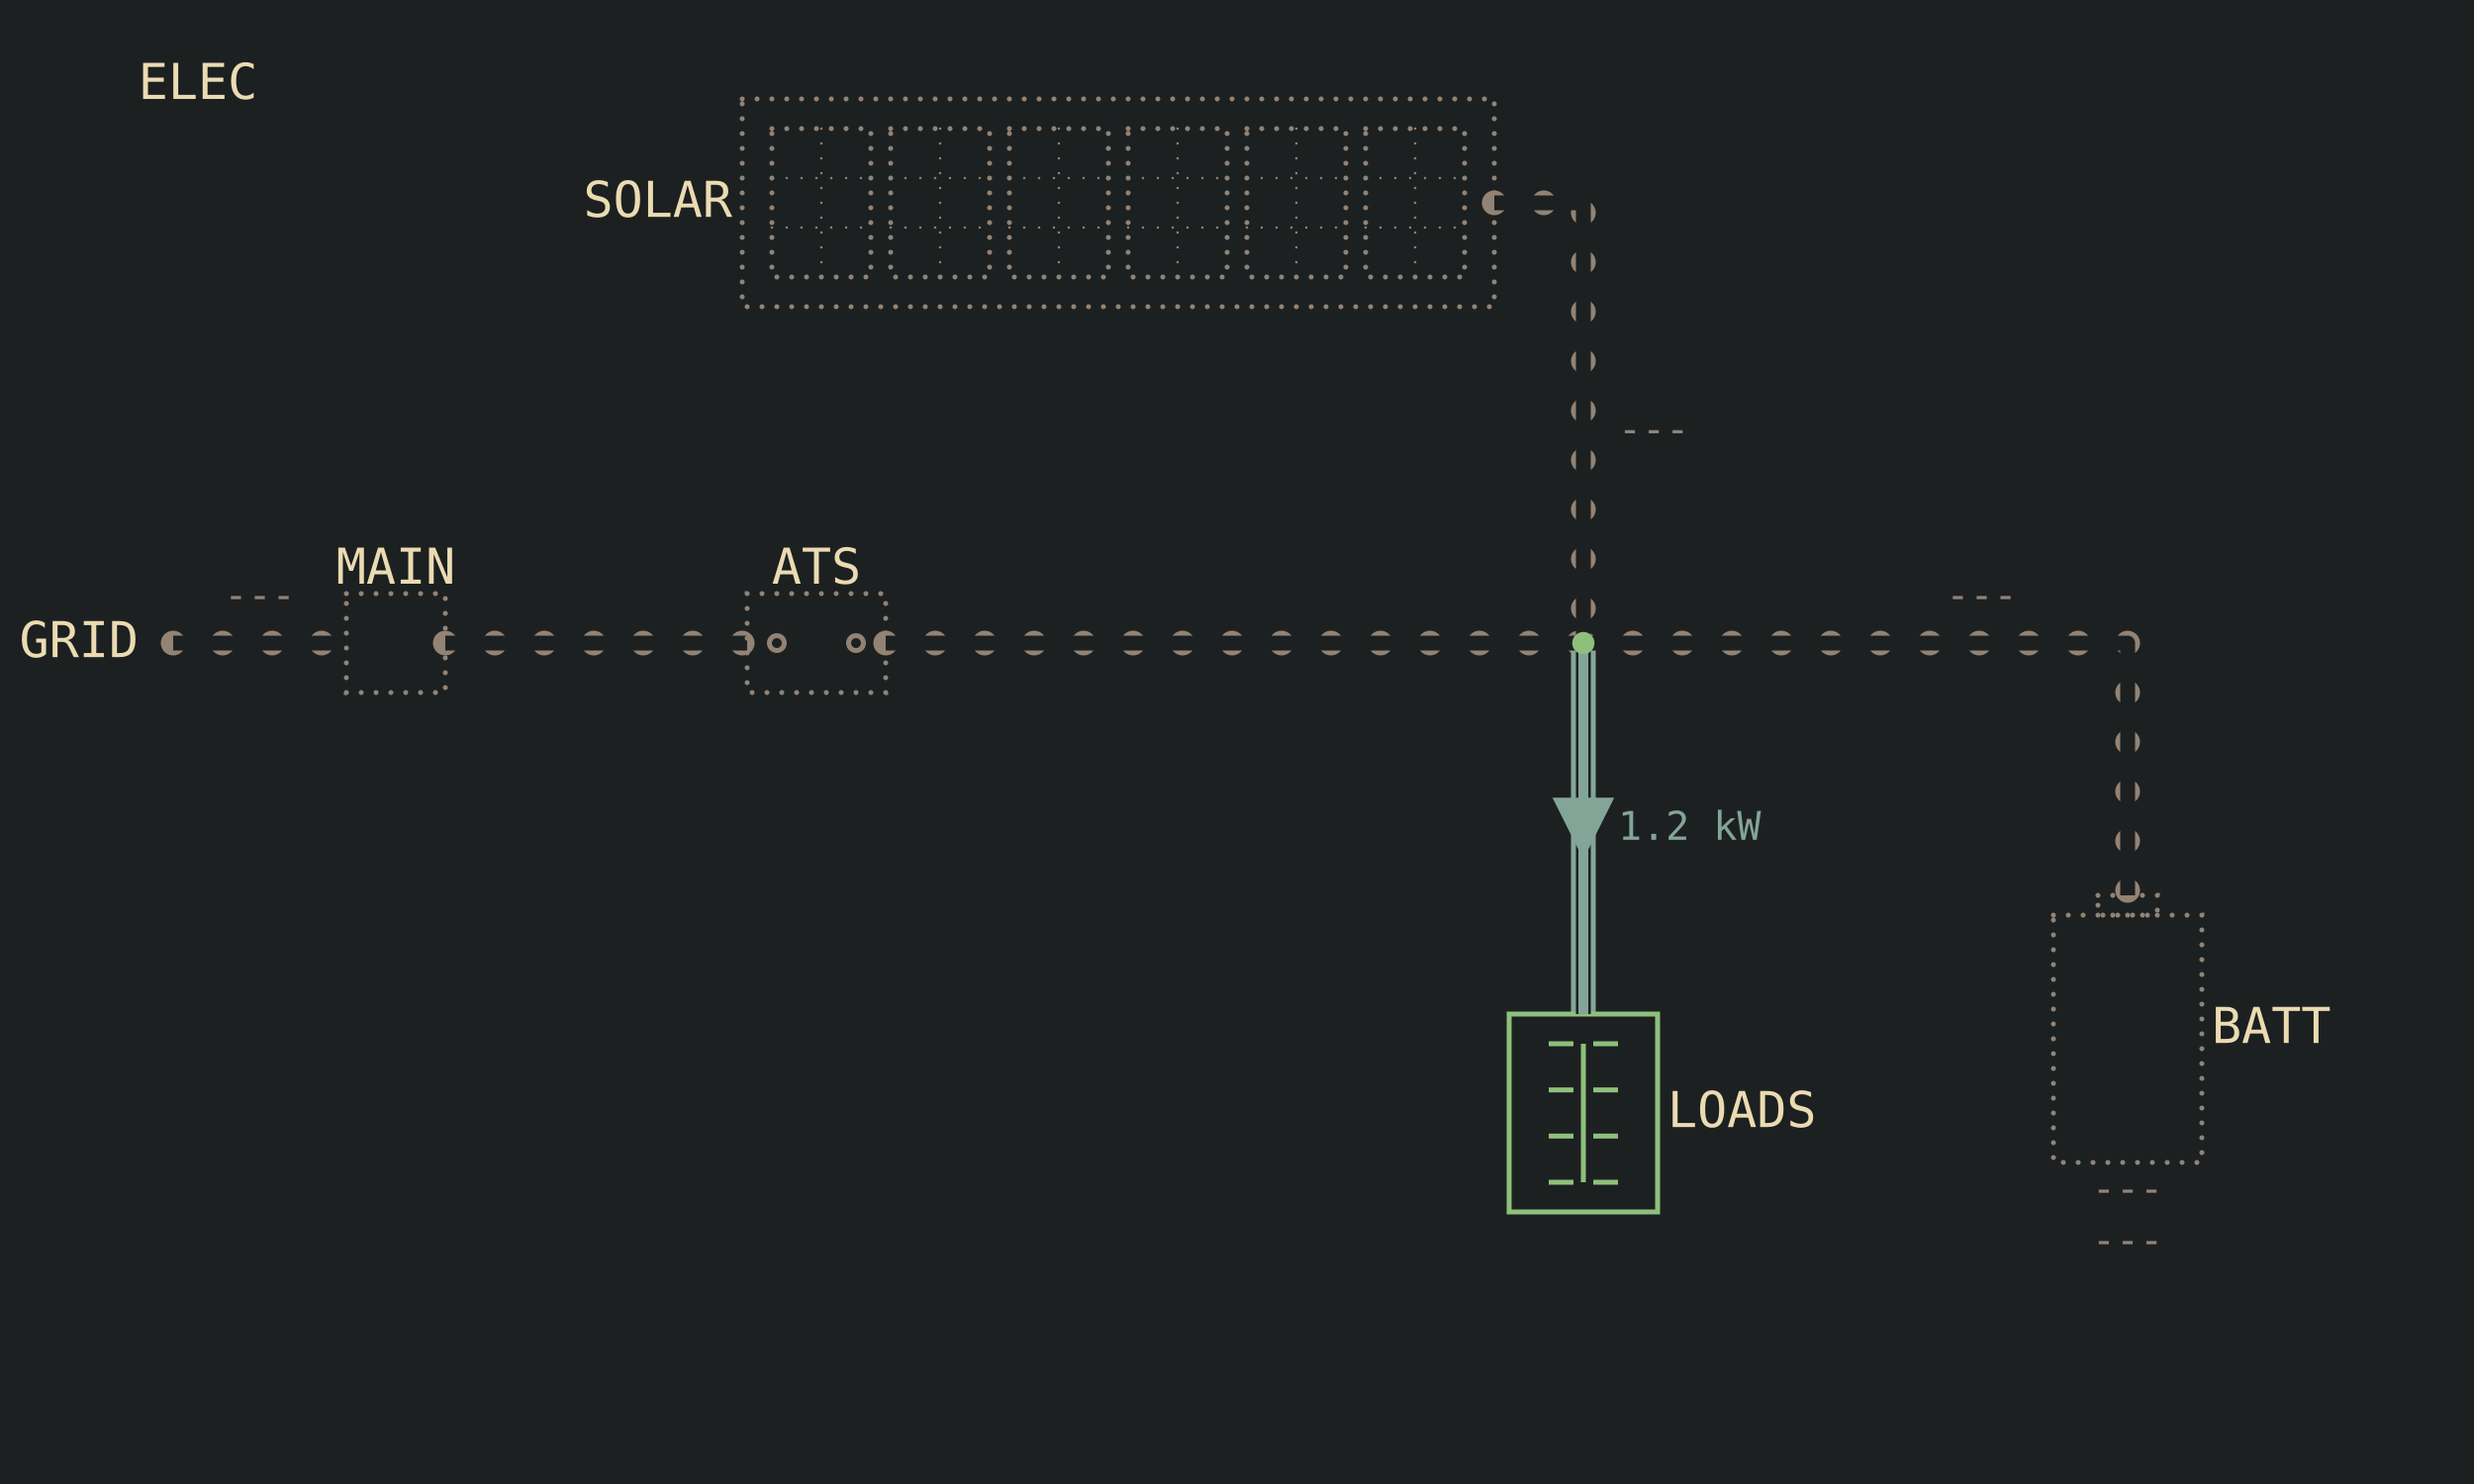
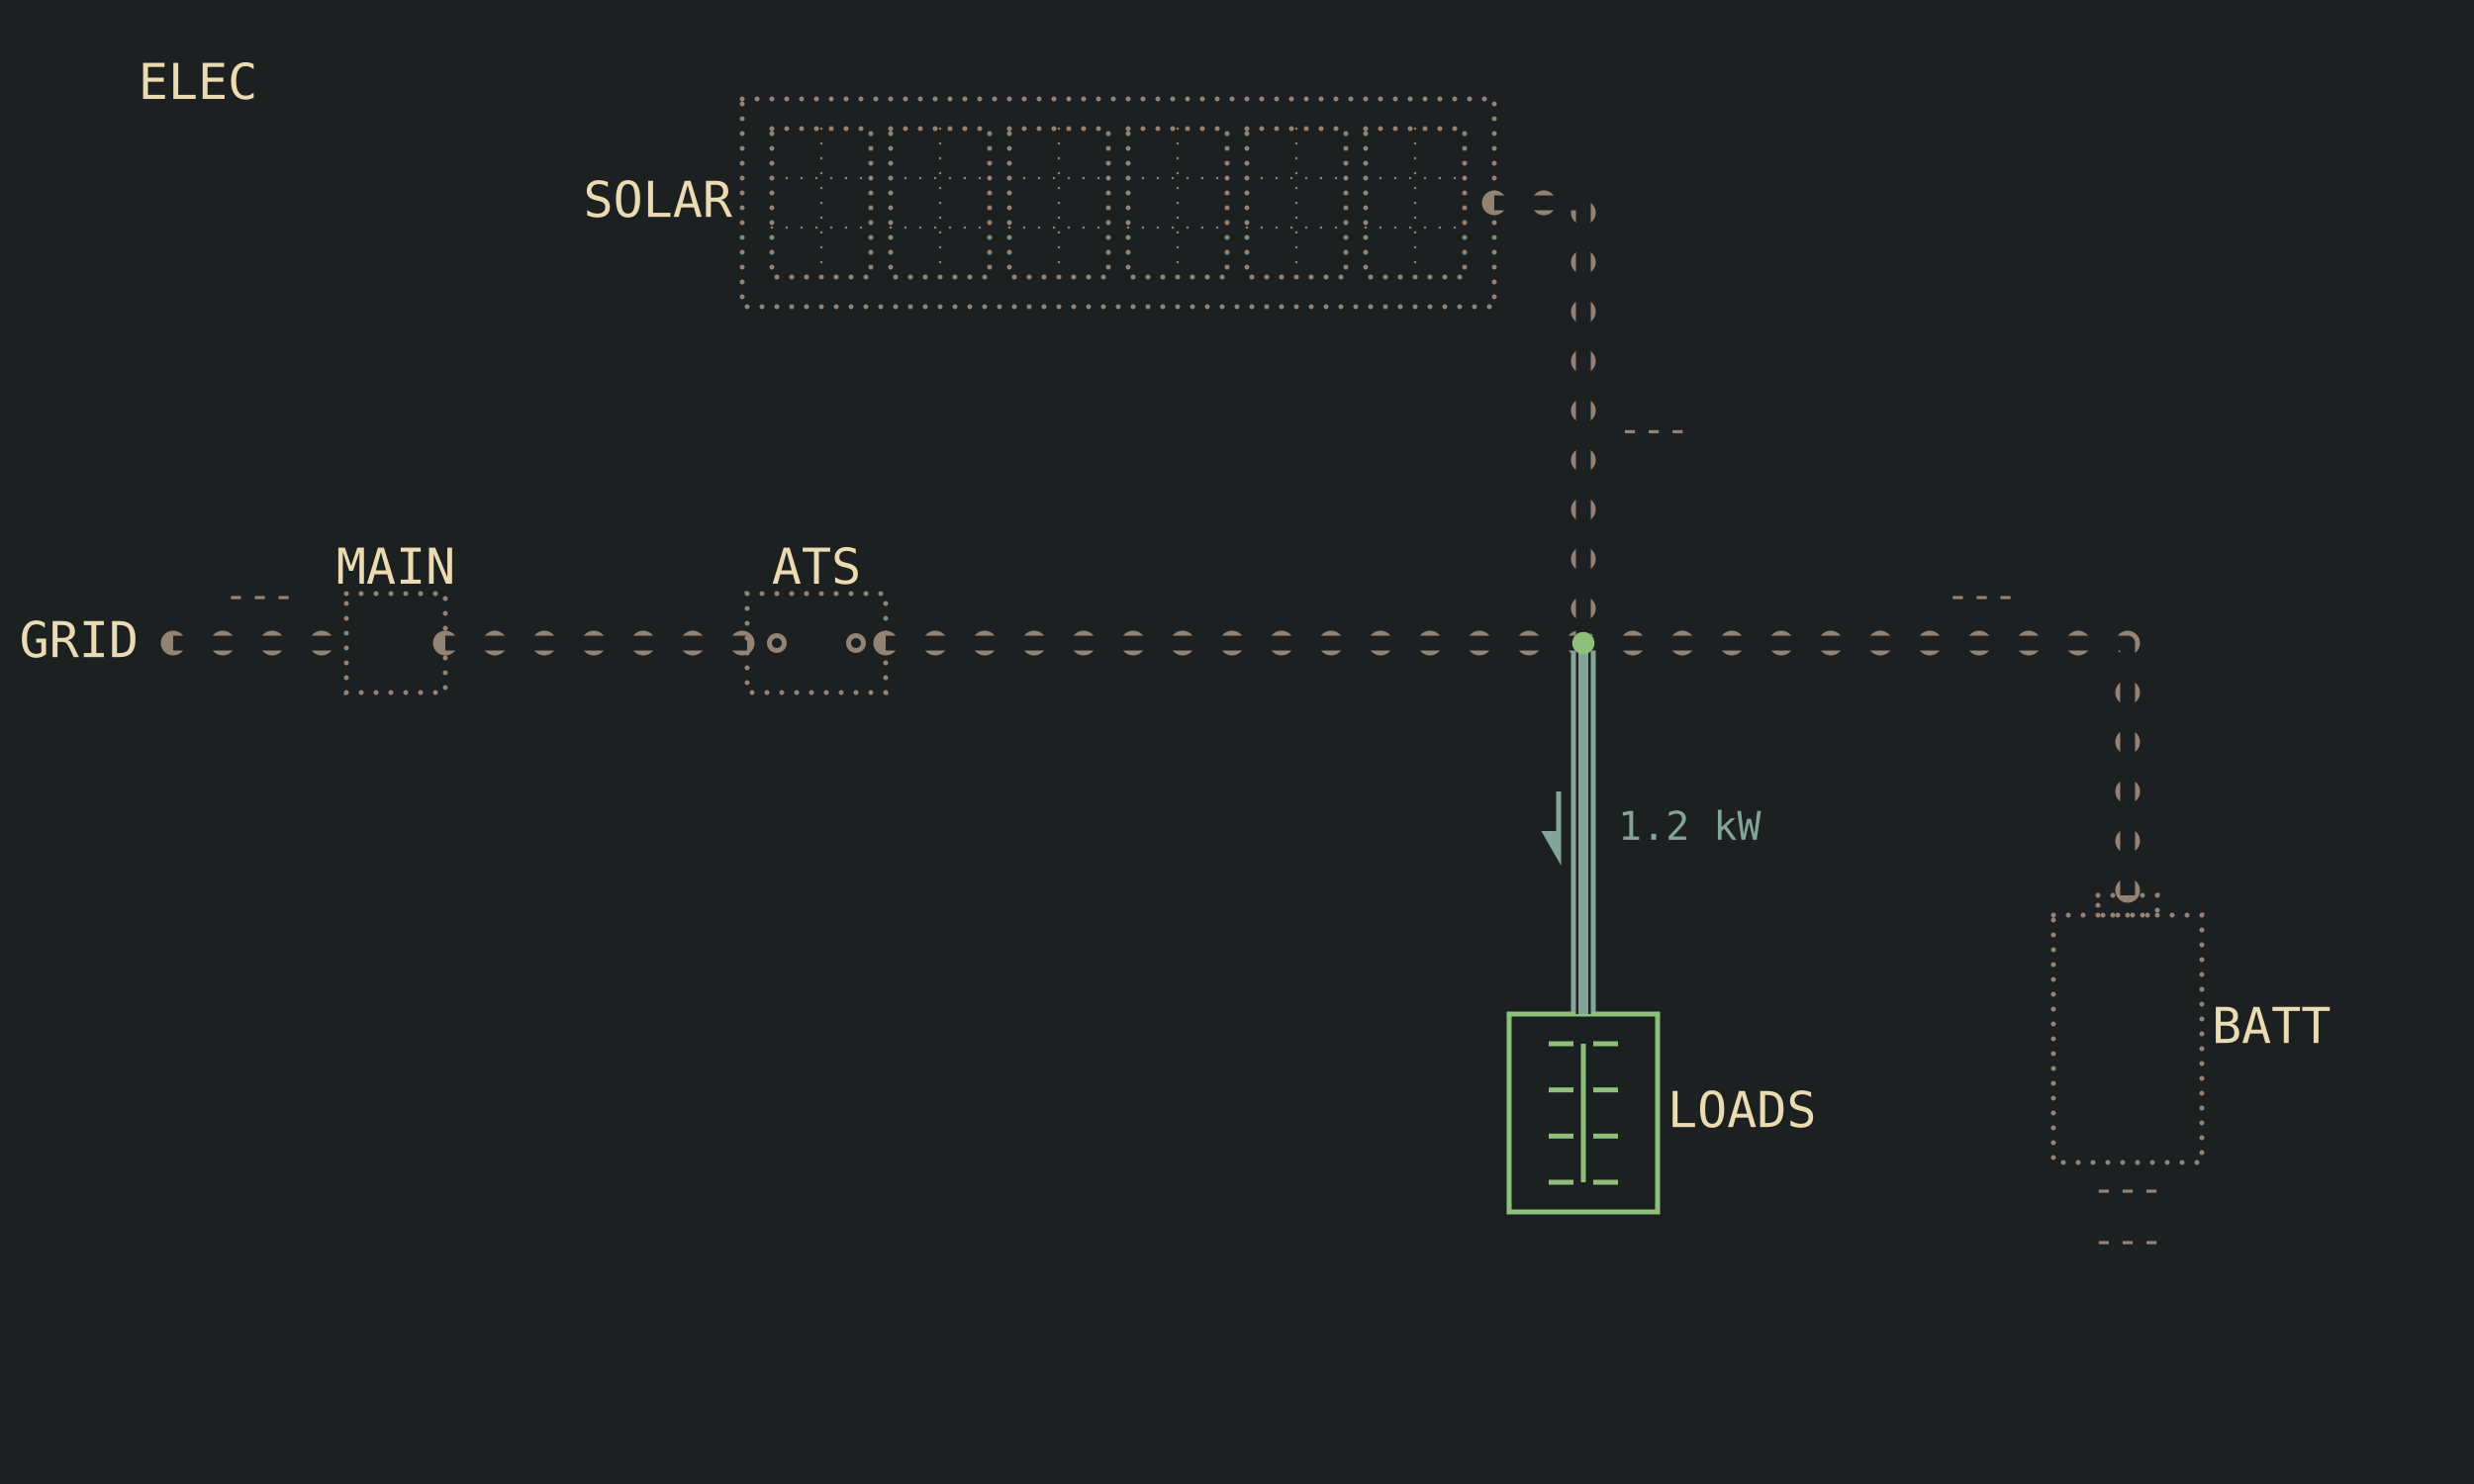
<svg xmlns="http://www.w3.org/2000/svg" viewBox="0 0 1000 600" width="1280" height="768" data-page="electrical" data-theme="lcd">
  <rect x="0" y="0" width="1000" height="600" fill="#1d2021" />
  <g id="casings">
    <g data-for="grid">
      <polyline points="70,260 140,260" fill="none" stroke="#928374" stroke-width="10" stroke-dasharray="0 20" stroke-linecap="round" stroke-linejoin="round" />
    </g>
    <g data-for="grid_link">
      <polyline points="180,260 302,260" fill="none" stroke="#928374" stroke-width="10" stroke-dasharray="0 20" stroke-linecap="round" stroke-linejoin="round" />
    </g>
    <g data-for="backup_feed">
      <polyline points="358,260 640,260" fill="none" stroke="#928374" stroke-width="10" stroke-dasharray="0 20" stroke-linecap="round" stroke-linejoin="round" />
    </g>
    <g data-for="solar">
      <polyline points="604,82 640,82 640,260" fill="none" stroke="#928374" stroke-width="10" stroke-dasharray="0 20" stroke-linecap="round" stroke-linejoin="round" />
    </g>
    <g data-for="battery_feed">
      <polyline points="640,260 860,260 860,362" fill="none" stroke="#928374" stroke-width="10" stroke-dasharray="0 20" stroke-linecap="round" stroke-linejoin="round" />
    </g>
    <g data-for="load_feed">
      <polyline points="640,260 640,410" fill="none" stroke="#83a598" stroke-width="10" stroke-linejoin="round" />
    </g>
  </g>
  <g id="title">
    <text x="80" y="40" text-anchor="middle" font-family="DejaVu Sans Mono, monospace" font-size="20" fill="#ebdbb2">ELEC</text>
  </g>
  <g id="grid">
    <polyline points="70,260 140,260" fill="none" stroke="#1d2021" stroke-width="6" stroke-linejoin="round" />
    <text x="56" y="260" text-anchor="end" dominant-baseline="middle" font-family="DejaVu Sans Mono, monospace" font-size="20" fill="#ebdbb2">GRID</text>
    <text x="105" y="246" text-anchor="middle" font-family="DejaVu Sans Mono, monospace" font-size="16" fill="#928374">---</text>
  </g>
  <g id="main_breaker">
    <g>
      <rect x="140" y="240" width="40" height="40" fill="none" stroke="#928374" stroke-width="2" stroke-dasharray="0 6" stroke-linecap="round" />
    </g>
    <text x="160" y="236" text-anchor="middle" font-family="DejaVu Sans Mono, monospace" font-size="20" fill="#ebdbb2">MAIN</text>
  </g>
  <g id="grid_link">
    <polyline points="180,260 302,260" fill="none" stroke="#1d2021" stroke-width="6" stroke-linejoin="round" />
  </g>
  <g id="ats">
    <g>
      <rect x="302" y="240" width="56" height="40" fill="none" stroke="#928374" stroke-width="2" stroke-dasharray="0 6" stroke-linecap="round" />
      <circle cx="314" cy="260" r="3" fill="none" stroke="#928374" stroke-width="2" />
      <circle cx="346" cy="260" r="3" fill="none" stroke="#928374" stroke-width="2" />
    </g>
    <text x="330" y="236" text-anchor="middle" font-family="DejaVu Sans Mono, monospace" font-size="20" fill="#ebdbb2">ATS</text>
  </g>
  <g id="backup_feed">
    <polyline points="358,260 640,260" fill="none" stroke="#1d2021" stroke-width="6" stroke-linejoin="round" />
  </g>
  <g id="array">
    <rect x="300" y="40" width="304" height="84" fill="none" stroke="#928374" stroke-width="2" stroke-dasharray="0 6" stroke-linecap="round" />
    <g id="array.p1">
      <rect x="312" y="52" width="40" height="60" fill="none" stroke="#928374" stroke-width="2" stroke-dasharray="0 6" stroke-linecap="round" />
      <line x1="312" y1="72" x2="352" y2="72" stroke="#928374" stroke-width="1" stroke-dasharray="0 6" stroke-linecap="round" />
      <line x1="312" y1="92" x2="352" y2="92" stroke="#928374" stroke-width="1" stroke-dasharray="0 6" stroke-linecap="round" />
      <line x1="332" y1="52" x2="332" y2="112" stroke="#928374" stroke-width="1" stroke-dasharray="0 6" stroke-linecap="round" />
    </g>
    <g id="array.p2">
      <rect x="360" y="52" width="40" height="60" fill="none" stroke="#928374" stroke-width="2" stroke-dasharray="0 6" stroke-linecap="round" />
      <line x1="360" y1="72" x2="400" y2="72" stroke="#928374" stroke-width="1" stroke-dasharray="0 6" stroke-linecap="round" />
      <line x1="360" y1="92" x2="400" y2="92" stroke="#928374" stroke-width="1" stroke-dasharray="0 6" stroke-linecap="round" />
      <line x1="380" y1="52" x2="380" y2="112" stroke="#928374" stroke-width="1" stroke-dasharray="0 6" stroke-linecap="round" />
    </g>
    <g id="array.p3">
      <rect x="408" y="52" width="40" height="60" fill="none" stroke="#928374" stroke-width="2" stroke-dasharray="0 6" stroke-linecap="round" />
      <line x1="408" y1="72" x2="448" y2="72" stroke="#928374" stroke-width="1" stroke-dasharray="0 6" stroke-linecap="round" />
      <line x1="408" y1="92" x2="448" y2="92" stroke="#928374" stroke-width="1" stroke-dasharray="0 6" stroke-linecap="round" />
      <line x1="428" y1="52" x2="428" y2="112" stroke="#928374" stroke-width="1" stroke-dasharray="0 6" stroke-linecap="round" />
    </g>
    <g id="array.p4">
      <rect x="456" y="52" width="40" height="60" fill="none" stroke="#928374" stroke-width="2" stroke-dasharray="0 6" stroke-linecap="round" />
      <line x1="456" y1="72" x2="496" y2="72" stroke="#928374" stroke-width="1" stroke-dasharray="0 6" stroke-linecap="round" />
      <line x1="456" y1="92" x2="496" y2="92" stroke="#928374" stroke-width="1" stroke-dasharray="0 6" stroke-linecap="round" />
      <line x1="476" y1="52" x2="476" y2="112" stroke="#928374" stroke-width="1" stroke-dasharray="0 6" stroke-linecap="round" />
    </g>
    <g id="array.p5">
      <rect x="504" y="52" width="40" height="60" fill="none" stroke="#928374" stroke-width="2" stroke-dasharray="0 6" stroke-linecap="round" />
      <line x1="504" y1="72" x2="544" y2="72" stroke="#928374" stroke-width="1" stroke-dasharray="0 6" stroke-linecap="round" />
      <line x1="504" y1="92" x2="544" y2="92" stroke="#928374" stroke-width="1" stroke-dasharray="0 6" stroke-linecap="round" />
      <line x1="524" y1="52" x2="524" y2="112" stroke="#928374" stroke-width="1" stroke-dasharray="0 6" stroke-linecap="round" />
    </g>
    <g id="array.p6">
      <rect x="552" y="52" width="40" height="60" fill="none" stroke="#928374" stroke-width="2" stroke-dasharray="0 6" stroke-linecap="round" />
      <line x1="552" y1="72" x2="592" y2="72" stroke="#928374" stroke-width="1" stroke-dasharray="0 6" stroke-linecap="round" />
      <line x1="552" y1="92" x2="592" y2="92" stroke="#928374" stroke-width="1" stroke-dasharray="0 6" stroke-linecap="round" />
      <line x1="572" y1="52" x2="572" y2="112" stroke="#928374" stroke-width="1" stroke-dasharray="0 6" stroke-linecap="round" />
    </g>
    <text x="296" y="82" text-anchor="end" dominant-baseline="middle" font-family="DejaVu Sans Mono, monospace" font-size="20" fill="#ebdbb2">SOLAR</text>
  </g>
  <g id="solar">
    <polyline points="604,82 640,82 640,260" fill="none" stroke="#1d2021" stroke-width="6" stroke-linejoin="round" />
    <text x="654" y="174.4" text-anchor="start" dominant-baseline="middle" font-family="DejaVu Sans Mono, monospace" font-size="16" fill="#928374">---</text>
  </g>
  <g id="battery">
    <rect x="830" y="370" width="60" height="100" fill="none" stroke="#928374" stroke-width="2" stroke-dasharray="0 6" stroke-linecap="round" />
    <rect x="848" y="362" width="24" height="8" fill="none" stroke="#928374" stroke-width="2" stroke-dasharray="0 6" stroke-linecap="round" />
    <text x="894" y="416" text-anchor="start" dominant-baseline="middle" font-family="DejaVu Sans Mono, monospace" font-size="20" fill="#ebdbb2">BATT</text>
    <text x="860" y="486" text-anchor="middle" font-family="DejaVu Sans Mono, monospace" font-size="16" fill="#928374">---</text>
    <text x="860" y="506.8" text-anchor="middle" font-family="DejaVu Sans Mono, monospace" font-size="16" fill="#928374">---</text>
  </g>
  <g id="battery_feed">
    <polyline points="640,260 860,260 860,362" fill="none" stroke="#1d2021" stroke-width="6" stroke-linejoin="round" />
    <text x="801" y="246" text-anchor="middle" font-family="DejaVu Sans Mono, monospace" font-size="16" fill="#928374">---</text>
  </g>
  <g id="loads">
    <rect x="610" y="410" width="60" height="80" fill="none" stroke="#8ec07c" stroke-width="2" />
    <line x1="640" y1="422" x2="640" y2="478" stroke="#8ec07c" stroke-width="2" />
    <line x1="626" y1="422" x2="636" y2="422" stroke="#8ec07c" stroke-width="2" />
    <line x1="644" y1="422" x2="654" y2="422" stroke="#8ec07c" stroke-width="2" />
    <line x1="626" y1="440.67" x2="636" y2="440.67" stroke="#8ec07c" stroke-width="2" />
    <line x1="644" y1="440.67" x2="654" y2="440.67" stroke="#8ec07c" stroke-width="2" />
    <line x1="626" y1="459.33" x2="636" y2="459.33" stroke="#8ec07c" stroke-width="2" />
    <line x1="644" y1="459.33" x2="654" y2="459.33" stroke="#8ec07c" stroke-width="2" />
    <line x1="626" y1="478" x2="636" y2="478" stroke="#8ec07c" stroke-width="2" />
    <line x1="644" y1="478" x2="654" y2="478" stroke="#8ec07c" stroke-width="2" />
    <text x="674" y="450" text-anchor="start" dominant-baseline="middle" font-family="DejaVu Sans Mono, monospace" font-size="20" fill="#ebdbb2">LOADS</text>
  </g>
  <g id="load_feed">
    <polyline points="640,260 640,410" fill="none" stroke="#1d2021" stroke-width="6" stroke-linejoin="round" />
    <polyline points="640,260 640,410" fill="none" stroke="#83a598" stroke-width="4" stroke-linejoin="round" />
-     <polygon points="640,347.5 627.5,322.5 652.5,322.5" fill="#83a598" />
+     <line x1="630" y1="320" x2="630" y2="336" stroke="#83a598" stroke-width="2" />
+     <polygon points="631,350 631,336 623,336" fill="#83a598" />
    <text x="654" y="335" text-anchor="start" dominant-baseline="middle" font-family="DejaVu Sans Mono, monospace" font-size="16" fill="#83a598">1.2 kW</text>
  </g>
  <g id="bus">
    <circle cx="640" cy="260" r="4.5" fill="#8ec07c" />
  </g>
</svg>
